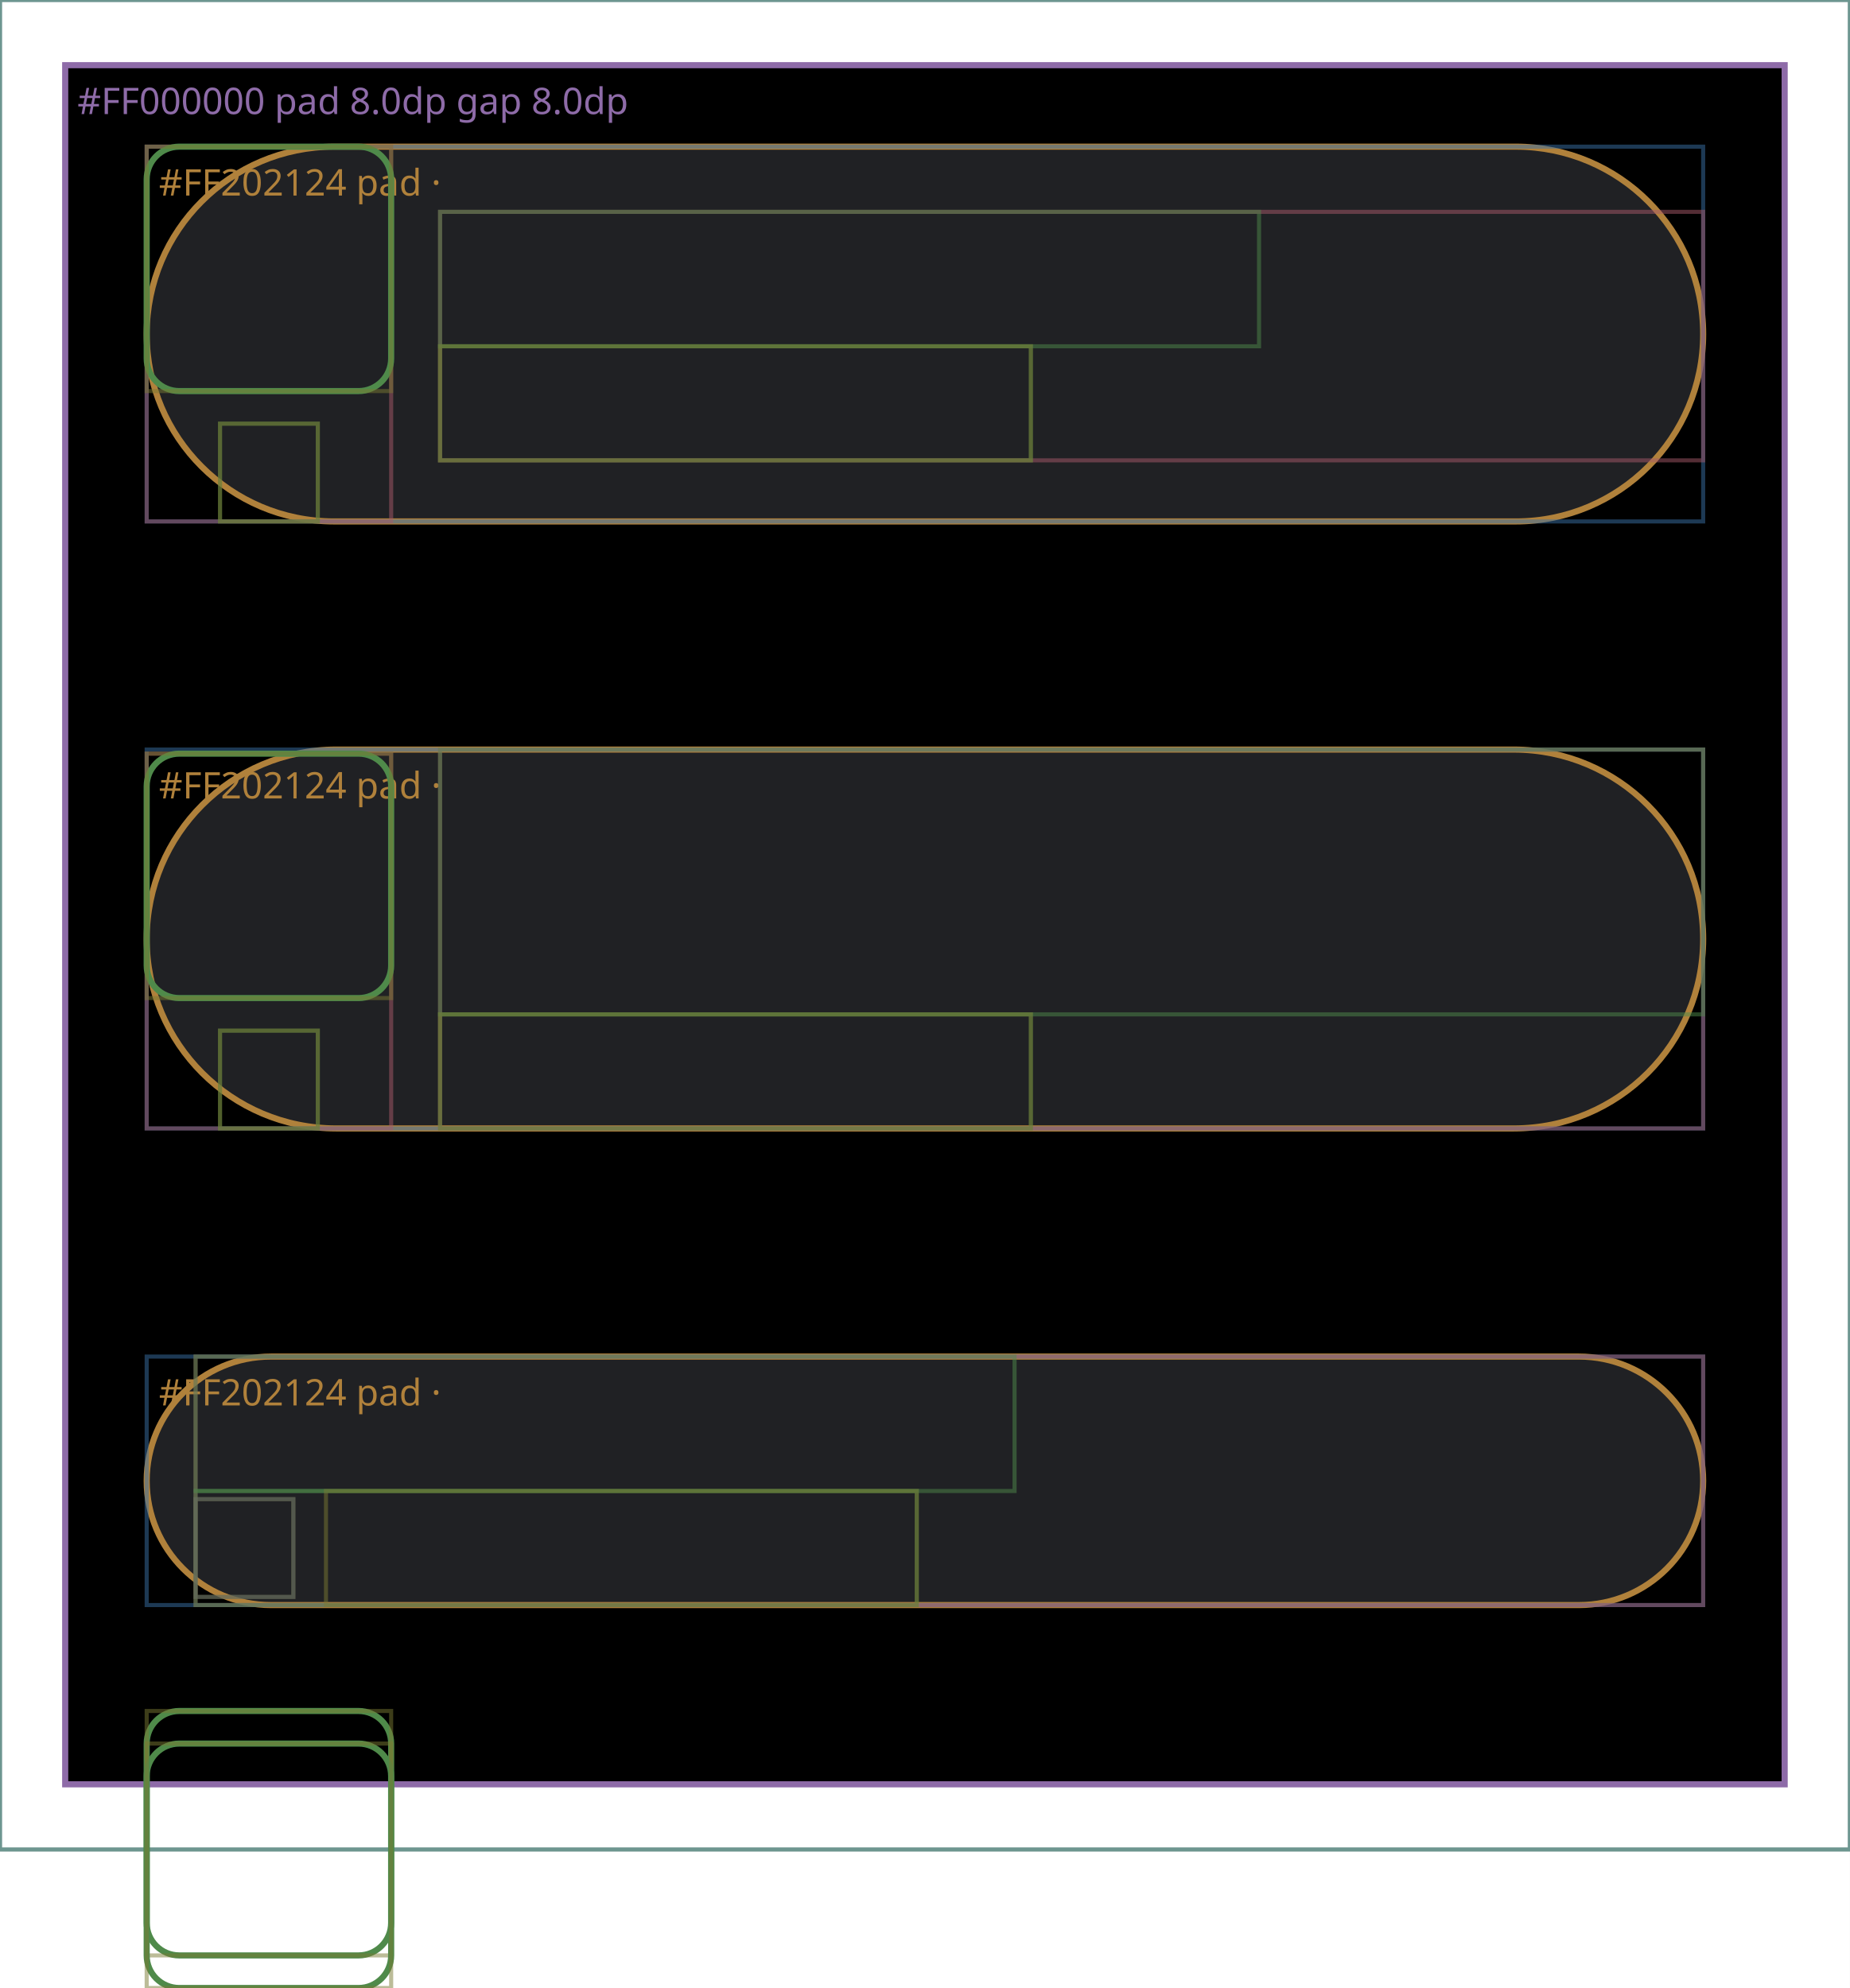
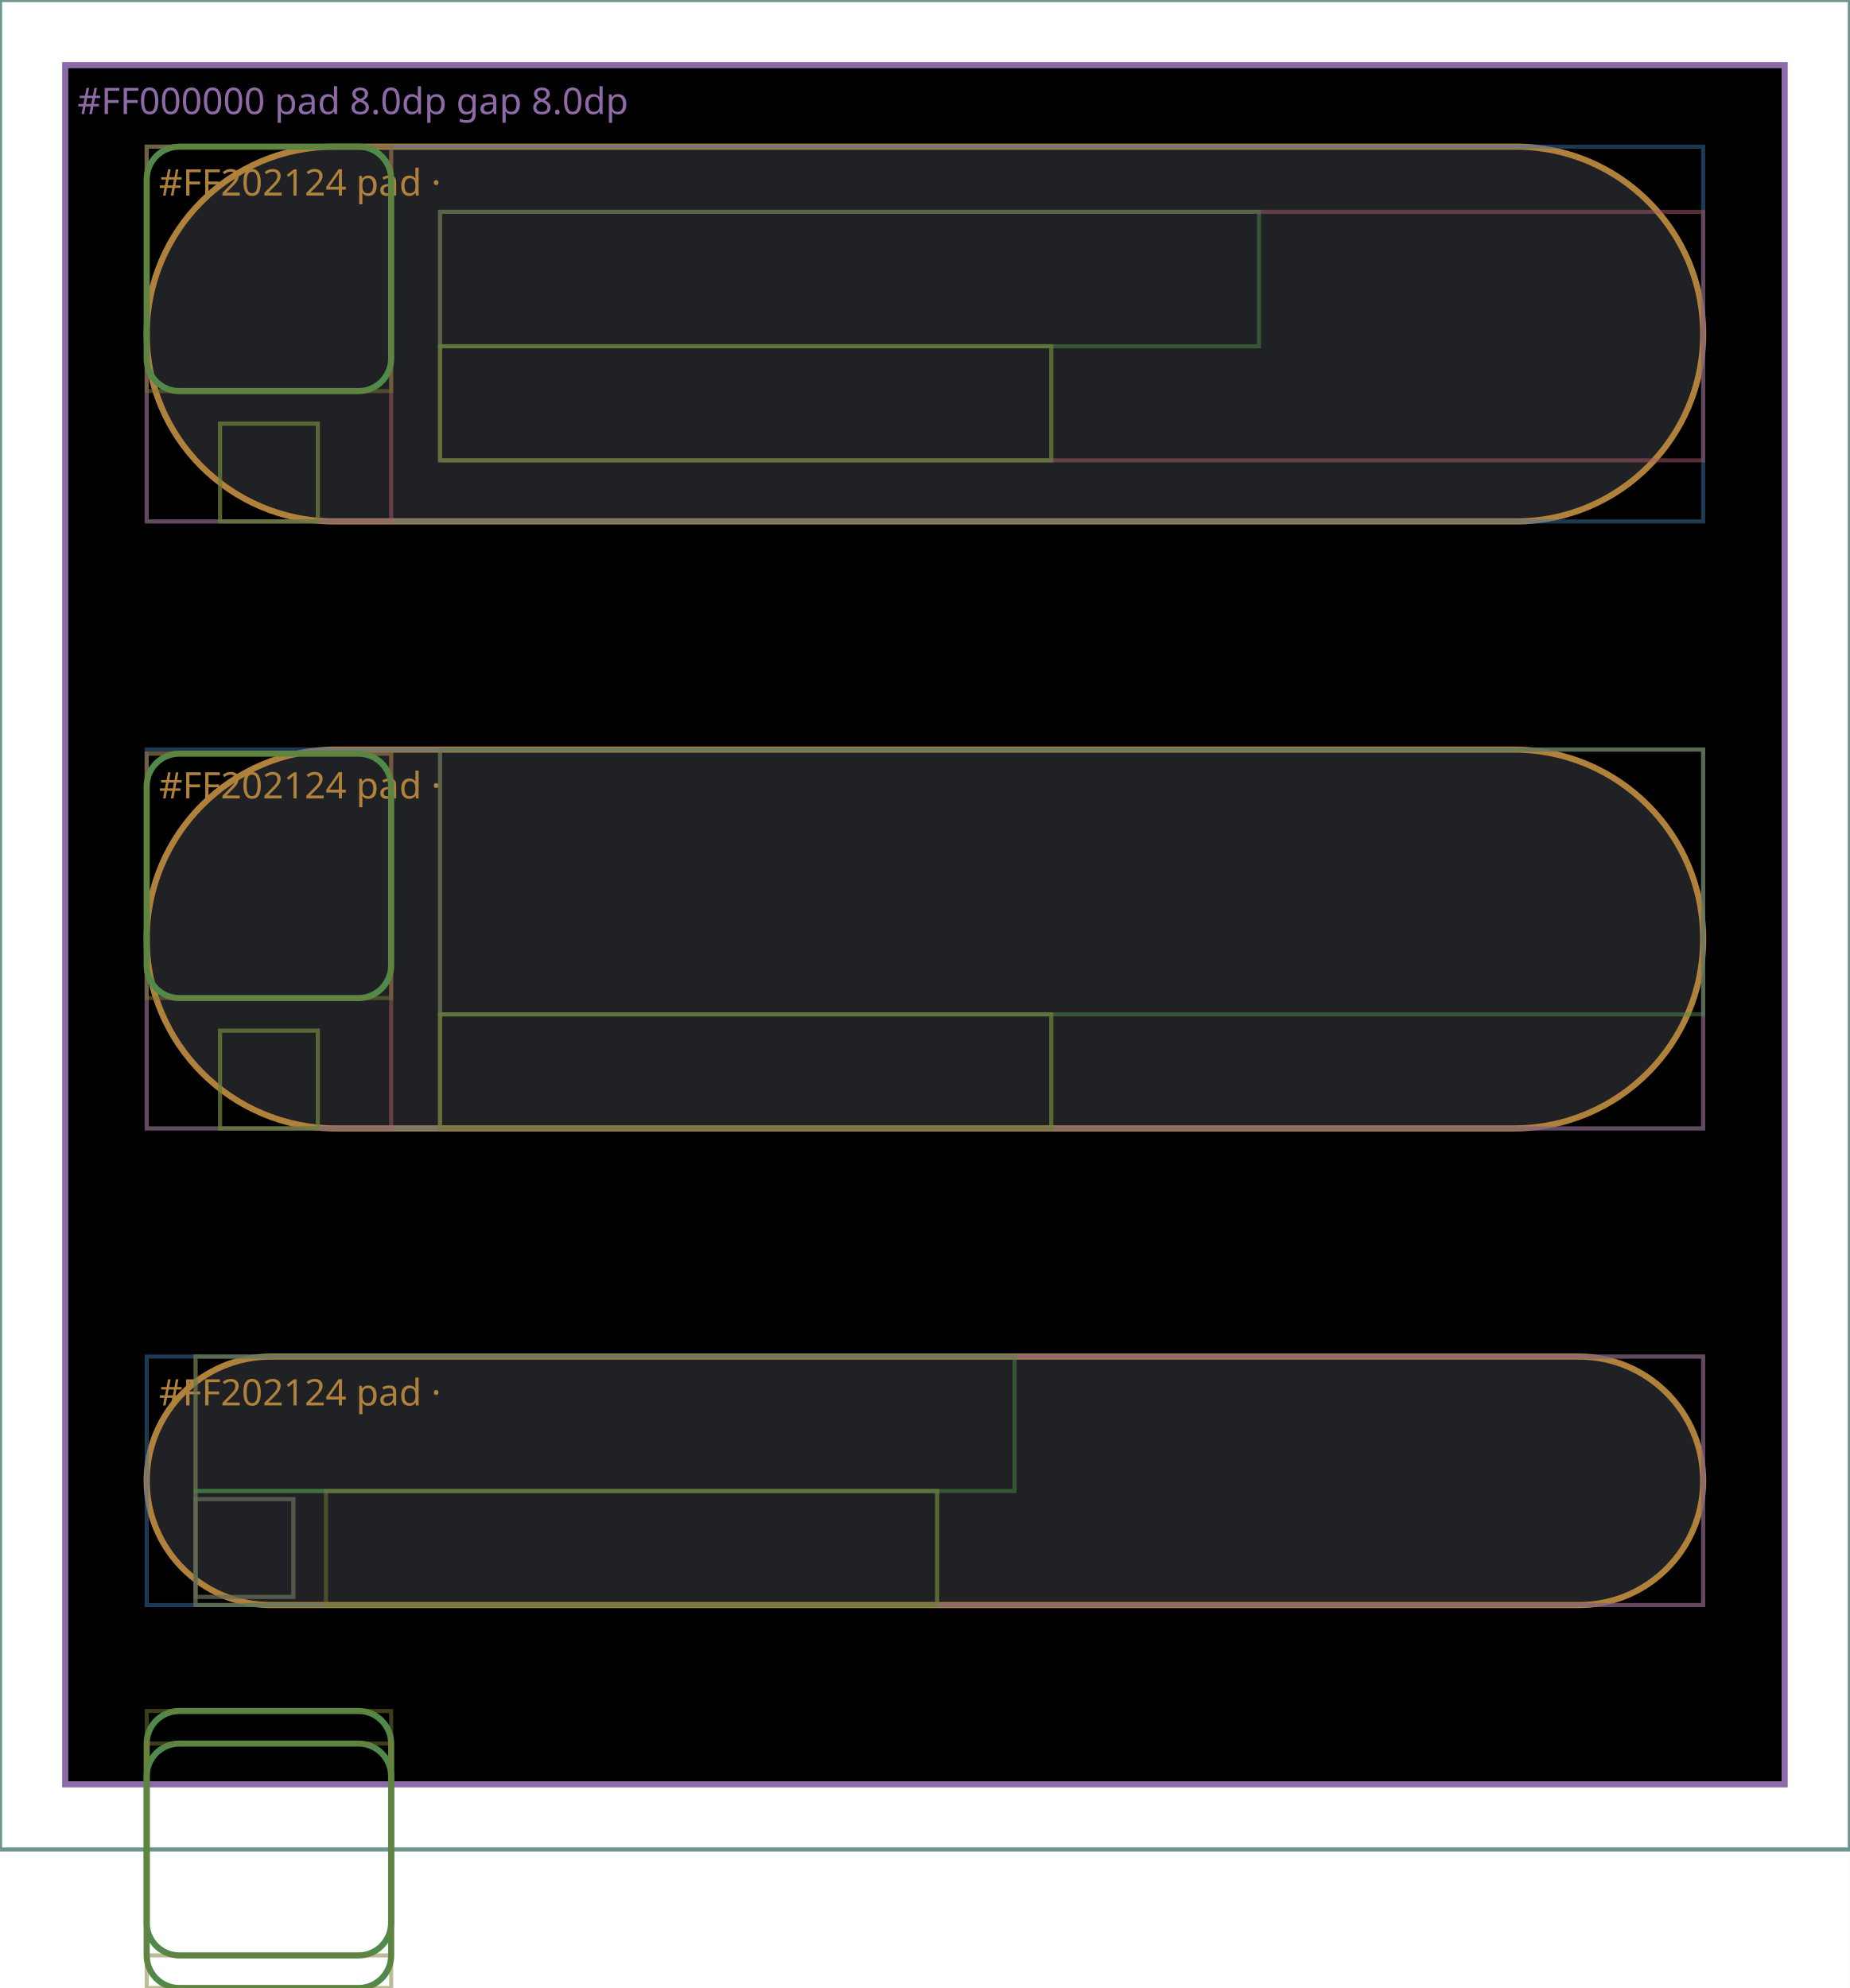
<svg xmlns="http://www.w3.org/2000/svg" viewBox="0 0 454 488" width="454" height="488" role="img" aria-label="Episodes/Episode chip layout wireframe">
  <rect width="454" height="488" fill="#ffffff" />
  <g>
    <rect x="0" y="0" width="454" height="454" fill="none" fill-opacity="0" stroke="#5B6470" stroke-width="1" stroke-opacity="0.5" />
  </g>
  <g>
    <rect x="0" y="0" width="454" height="454" fill="none" fill-opacity="0" stroke="#2E7D6B" stroke-width="1" stroke-opacity="0.5" />
  </g>
  <g>
    <rect x="16" y="16" width="422" height="422" fill="#000000" fill-opacity="1" stroke="#8E6BA8" stroke-width="1.5" stroke-opacity="1" />
    <text x="19" y="28" font-family="system-ui, sans-serif" font-size="9" fill="#8E6BA8">#FF000000  pad 8.0dp  gap 8.0dp</text>
  </g>
  <g>
    <path d="M82,36 H372 A46,46 0 0 1 418,82 V82 A46,46 0 0 1 372,128 H82 A46,46 0 0 1 36,82 V82 A46,46 0 0 1 82,36 Z" fill="#202124" fill-opacity="1" stroke="#B0813B" stroke-width="1.5" stroke-opacity="1" />
    <text x="39" y="48" font-family="system-ui, sans-serif" font-size="9" fill="#B0813B">#FF202124  pad ·</text>
  </g>
  <g>
    <rect x="36" y="36" width="382" height="92" fill="none" fill-opacity="0" stroke="#3B72A8" stroke-width="1" stroke-opacity="0.5" />
  </g>
  <g>
    <rect x="36" y="36" width="60" height="92" fill="none" fill-opacity="0" stroke="#A85B6B" stroke-width="1" stroke-opacity="0.5" />
  </g>
  <g>
    <path d="M44,36 H88 A8,8 0 0 1 96,44 V88 A8,8 0 0 1 88,96 H44 A8,8 0 0 1 36,88 V44 A8,8 0 0 1 44,36 Z" fill="none" fill-opacity="0" stroke="#4F8A4A" stroke-width="1.5" stroke-opacity="1" />
  </g>
  <g>
    <rect x="36" y="36" width="60" height="60" fill="none" fill-opacity="0" stroke="#7A7A33" stroke-width="1" stroke-opacity="0.5" />
  </g>
  <g>
    <rect x="54" y="104" width="24" height="24" fill="none" fill-opacity="0" stroke="#4F8A4A" stroke-width="1" stroke-opacity="0.5" />
  </g>
  <g>
    <rect x="54" y="104" width="24" height="24" fill="none" fill-opacity="0" stroke="#7A7A33" stroke-width="1" stroke-opacity="0.5" />
  </g>
  <g>
    <rect x="108" y="52" width="310" height="61" fill="none" fill-opacity="0" stroke="#A85B6B" stroke-width="1" stroke-opacity="0.5" />
  </g>
  <g>
    <rect x="108" y="52" width="201" height="33" fill="none" fill-opacity="0" stroke="#4F8A4A" stroke-width="1" stroke-opacity="0.5" />
  </g>
  <g>
-     <rect x="108" y="85" width="145" height="28" fill="none" fill-opacity="0" stroke="#4F8A4A" stroke-width="1" stroke-opacity="0.5" />
+     <rect x="108" y="85" width="150" height="28" fill="none" fill-opacity="0" stroke="#4F8A4A" stroke-width="1" stroke-opacity="0.5" />
  </g>
  <g>
-     <rect x="108" y="85" width="145" height="28" fill="none" fill-opacity="0" stroke="#7A7A33" stroke-width="1" stroke-opacity="0.5" />
+     <rect x="108" y="85" width="150" height="28" fill="none" fill-opacity="0" stroke="#7A7A33" stroke-width="1" stroke-opacity="0.5" />
  </g>
  <g>
    <path d="M82.5,184 H371.5 A46.5,46.5 0 0 1 418,230.5 V230.5 A46.5,46.5 0 0 1 371.5,277 H82.5 A46.5,46.5 0 0 1 36,230.5 V230.5 A46.5,46.5 0 0 1 82.5,184 Z" fill="#202124" fill-opacity="1" stroke="#B0813B" stroke-width="1.5" stroke-opacity="1" />
    <text x="39" y="196" font-family="system-ui, sans-serif" font-size="9" fill="#B0813B">#FF202124  pad ·</text>
  </g>
  <g>
    <rect x="36" y="184" width="382" height="93" fill="none" fill-opacity="0" stroke="#3B72A8" stroke-width="1" stroke-opacity="0.5" />
  </g>
  <g>
    <rect x="36" y="185" width="60" height="92" fill="none" fill-opacity="0" stroke="#A85B6B" stroke-width="1" stroke-opacity="0.5" />
  </g>
  <g>
    <path d="M44,185 H88 A8,8 0 0 1 96,193 V237 A8,8 0 0 1 88,245 H44 A8,8 0 0 1 36,237 V193 A8,8 0 0 1 44,185 Z" fill="none" fill-opacity="0" stroke="#4F8A4A" stroke-width="1.5" stroke-opacity="1" />
  </g>
  <g>
    <rect x="36" y="185" width="60" height="60" fill="none" fill-opacity="0" stroke="#7A7A33" stroke-width="1" stroke-opacity="0.5" />
  </g>
  <g>
    <rect x="54" y="253" width="24" height="24" fill="none" fill-opacity="0" stroke="#4F8A4A" stroke-width="1" stroke-opacity="0.5" />
  </g>
  <g>
    <rect x="54" y="253" width="24" height="24" fill="none" fill-opacity="0" stroke="#7A7A33" stroke-width="1" stroke-opacity="0.5" />
  </g>
  <g>
    <rect x="108" y="184" width="310" height="93" fill="none" fill-opacity="0" stroke="#A85B6B" stroke-width="1" stroke-opacity="0.5" />
  </g>
  <g>
    <rect x="108" y="184" width="310" height="65" fill="none" fill-opacity="0" stroke="#4F8A4A" stroke-width="1" stroke-opacity="0.5" />
  </g>
  <g>
-     <rect x="108" y="249" width="145" height="28" fill="none" fill-opacity="0" stroke="#4F8A4A" stroke-width="1" stroke-opacity="0.5" />
+     <rect x="108" y="249" width="150" height="28" fill="none" fill-opacity="0" stroke="#4F8A4A" stroke-width="1" stroke-opacity="0.5" />
  </g>
  <g>
-     <rect x="108" y="249" width="145" height="28" fill="none" fill-opacity="0" stroke="#7A7A33" stroke-width="1" stroke-opacity="0.5" />
+     <rect x="108" y="249" width="150" height="28" fill="none" fill-opacity="0" stroke="#7A7A33" stroke-width="1" stroke-opacity="0.5" />
  </g>
  <g>
    <path d="M66.5,333 H387.5 A30.5,30.5 0 0 1 418,363.5 V363.5 A30.5,30.5 0 0 1 387.5,394 H66.5 A30.5,30.5 0 0 1 36,363.5 V363.5 A30.5,30.5 0 0 1 66.5,333 Z" fill="#202124" fill-opacity="1" stroke="#B0813B" stroke-width="1.5" stroke-opacity="1" />
    <text x="39" y="345" font-family="system-ui, sans-serif" font-size="9" fill="#B0813B">#FF202124  pad ·</text>
  </g>
  <g>
    <rect x="36" y="333" width="382" height="61" fill="none" fill-opacity="0" stroke="#3B72A8" stroke-width="1" stroke-opacity="0.5" />
  </g>
  <g>
    <rect x="48" y="333" width="370" height="61" fill="none" fill-opacity="0" stroke="#A85B6B" stroke-width="1" stroke-opacity="0.5" />
  </g>
  <g>
    <rect x="48" y="333" width="201" height="33" fill="none" fill-opacity="0" stroke="#4F8A4A" stroke-width="1" stroke-opacity="0.5" />
  </g>
  <g>
-     <rect x="48" y="366" width="177" height="28" fill="none" fill-opacity="0" stroke="#4F8A4A" stroke-width="1" stroke-opacity="0.5" />
+     <rect x="48" y="366" width="182" height="28" fill="none" fill-opacity="0" stroke="#4F8A4A" stroke-width="1" stroke-opacity="0.5" />
  </g>
  <g>
    <rect x="48" y="368" width="24" height="24" fill="none" fill-opacity="0" stroke="#7A7A33" stroke-width="1" stroke-opacity="0.5" />
  </g>
  <g>
    <rect x="48" y="368" width="24" height="24" fill="none" fill-opacity="0" stroke="#5B6470" stroke-width="1" stroke-opacity="0.5" />
  </g>
  <g>
-     <rect x="80" y="366" width="145" height="28" fill="none" fill-opacity="0" stroke="#7A7A33" stroke-width="1" stroke-opacity="0.5" />
+     <rect x="80" y="366" width="150" height="28" fill="none" fill-opacity="0" stroke="#7A7A33" stroke-width="1" stroke-opacity="0.5" />
  </g>
  <g>
    <path d="M44,420 H88 A8,8 0 0 1 96,428 V472 A8,8 0 0 1 88,480 H44 A8,8 0 0 1 36,472 V428 A8,8 0 0 1 44,420 Z" fill="none" fill-opacity="0" stroke="#4F8A4A" stroke-width="1.5" stroke-opacity="1" />
  </g>
  <g>
    <rect x="36" y="420" width="60" height="60" fill="none" fill-opacity="0" stroke="#7A7A33" stroke-width="1" stroke-opacity="0.5" />
  </g>
  <g>
    <path d="M44,428 H88 A8,8 0 0 1 96,436 V480 A8,8 0 0 1 88,488 H44 A8,8 0 0 1 36,480 V436 A8,8 0 0 1 44,428 Z" fill="none" fill-opacity="0" stroke="#4F8A4A" stroke-width="1.5" stroke-opacity="1" />
  </g>
  <g>
    <rect x="36" y="428" width="60" height="60" fill="none" fill-opacity="0" stroke="#7A7A33" stroke-width="1" stroke-opacity="0.5" />
  </g>
</svg>
